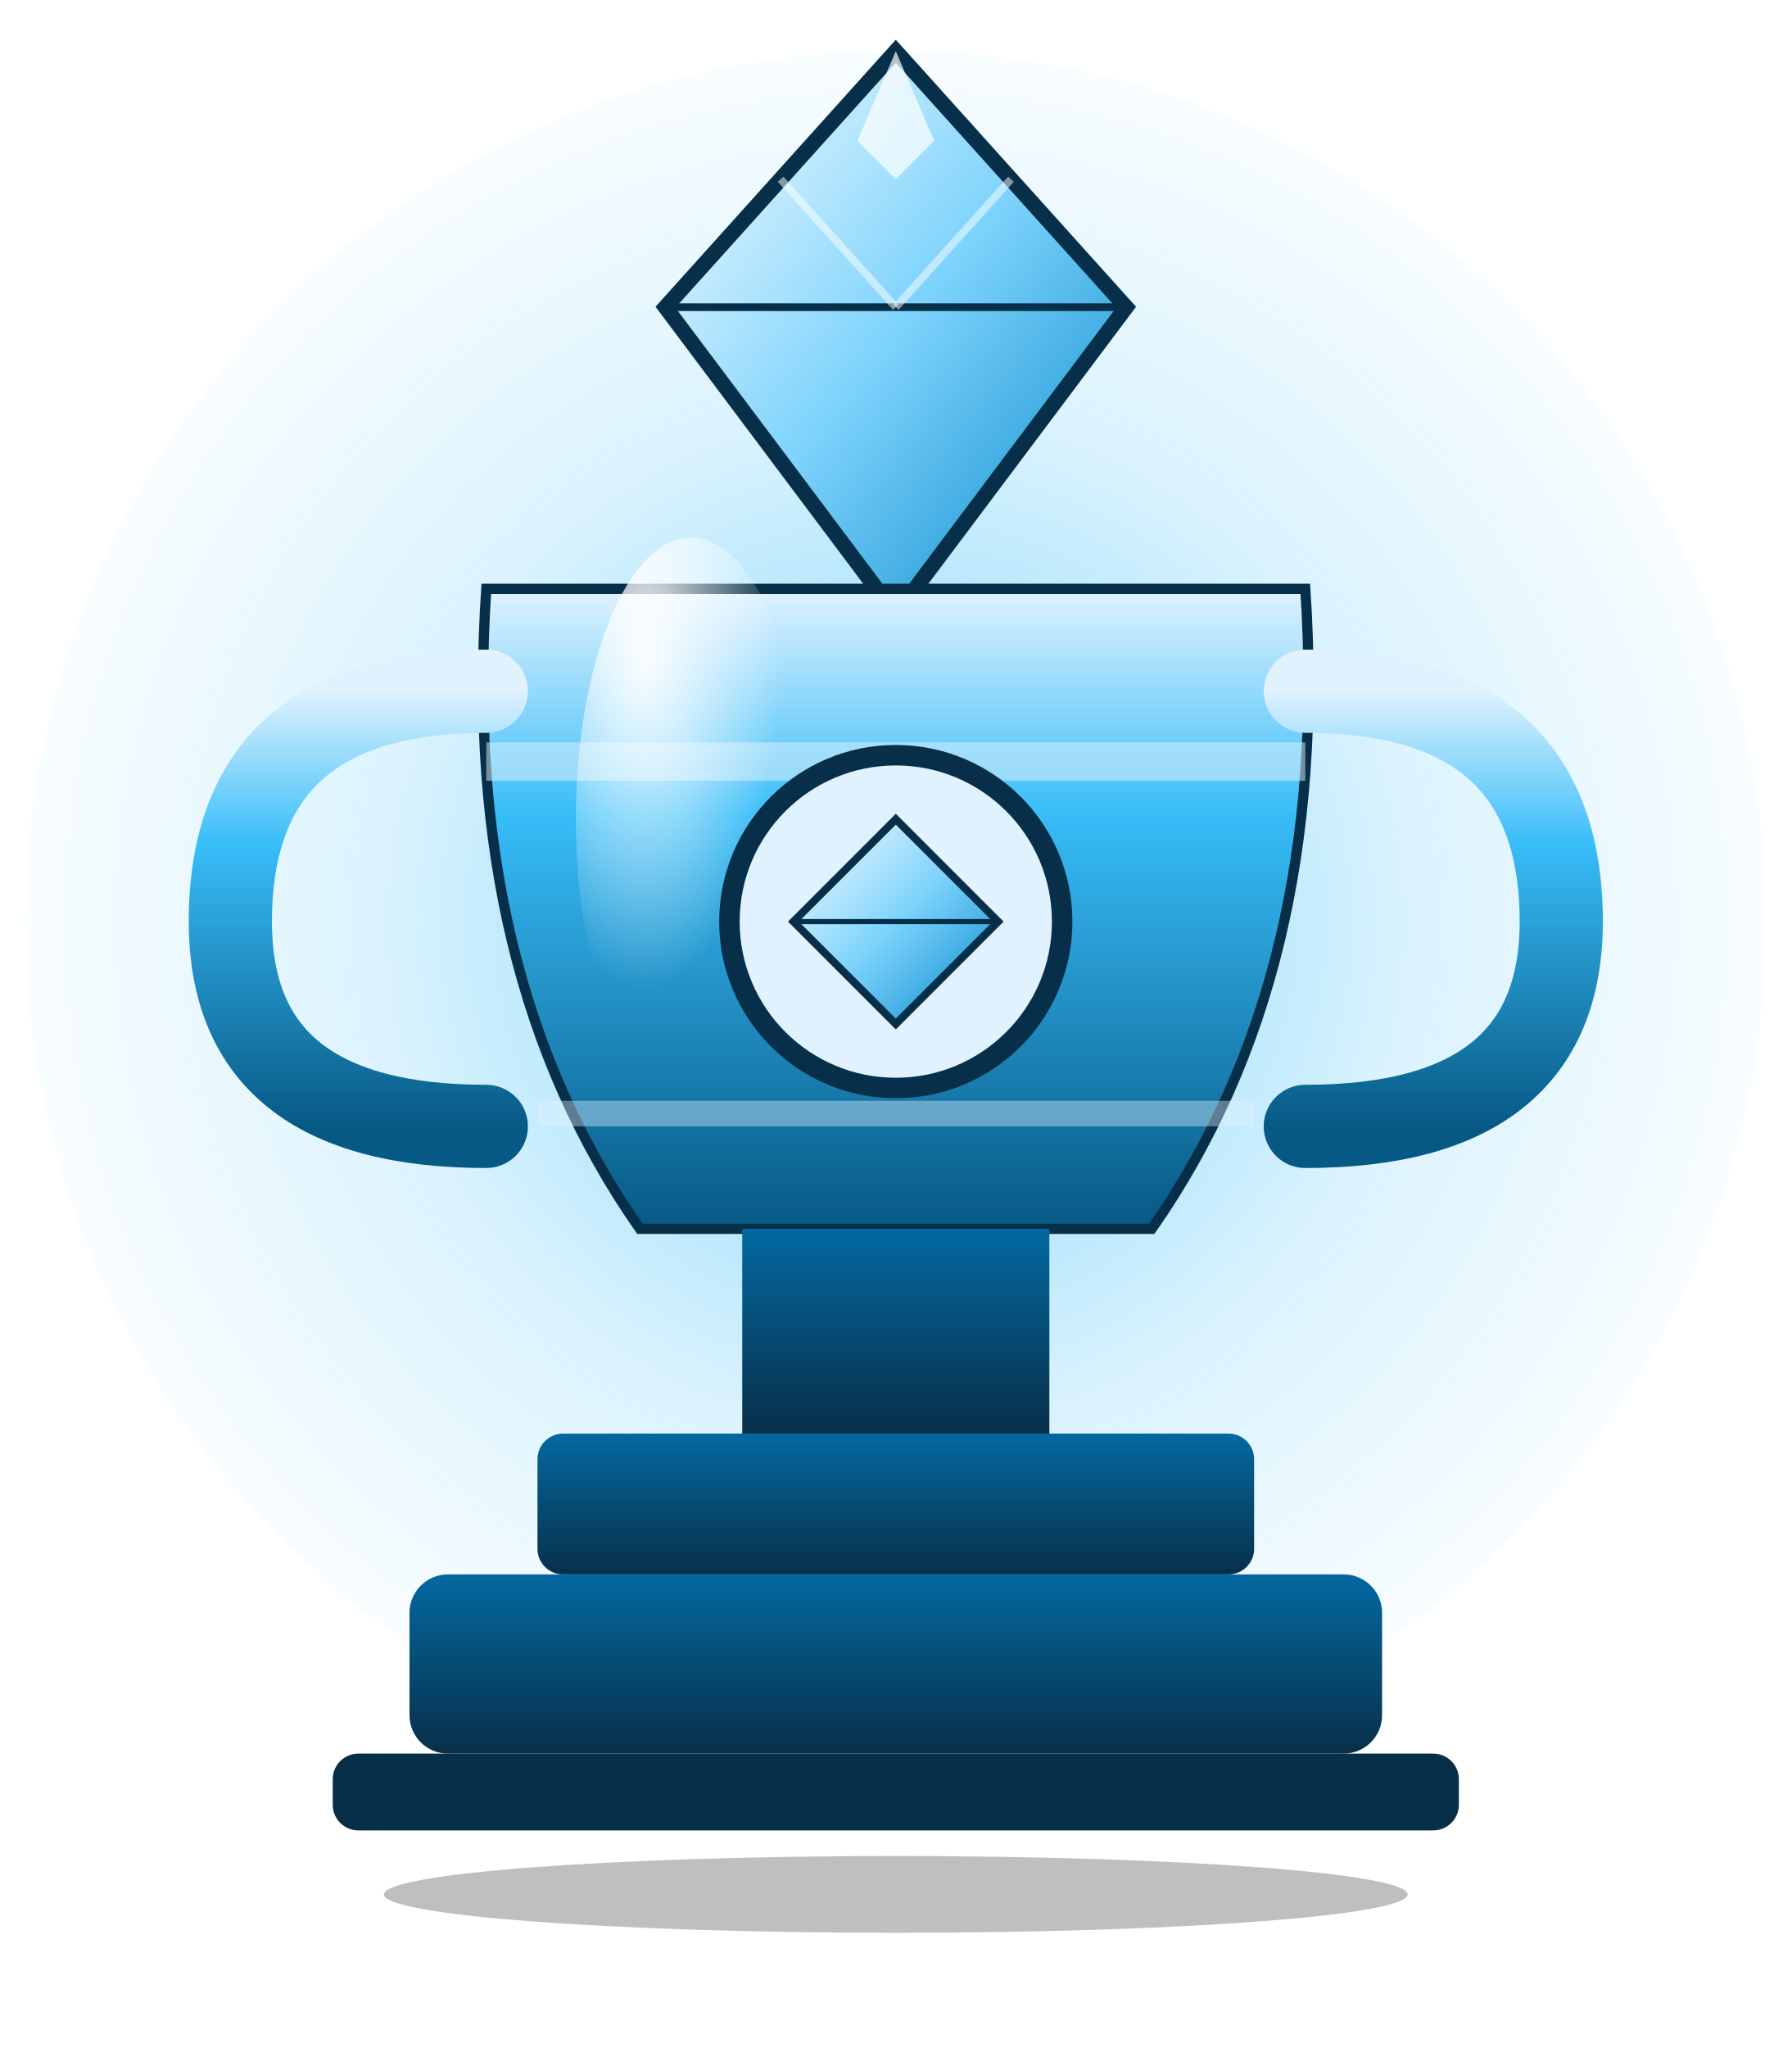
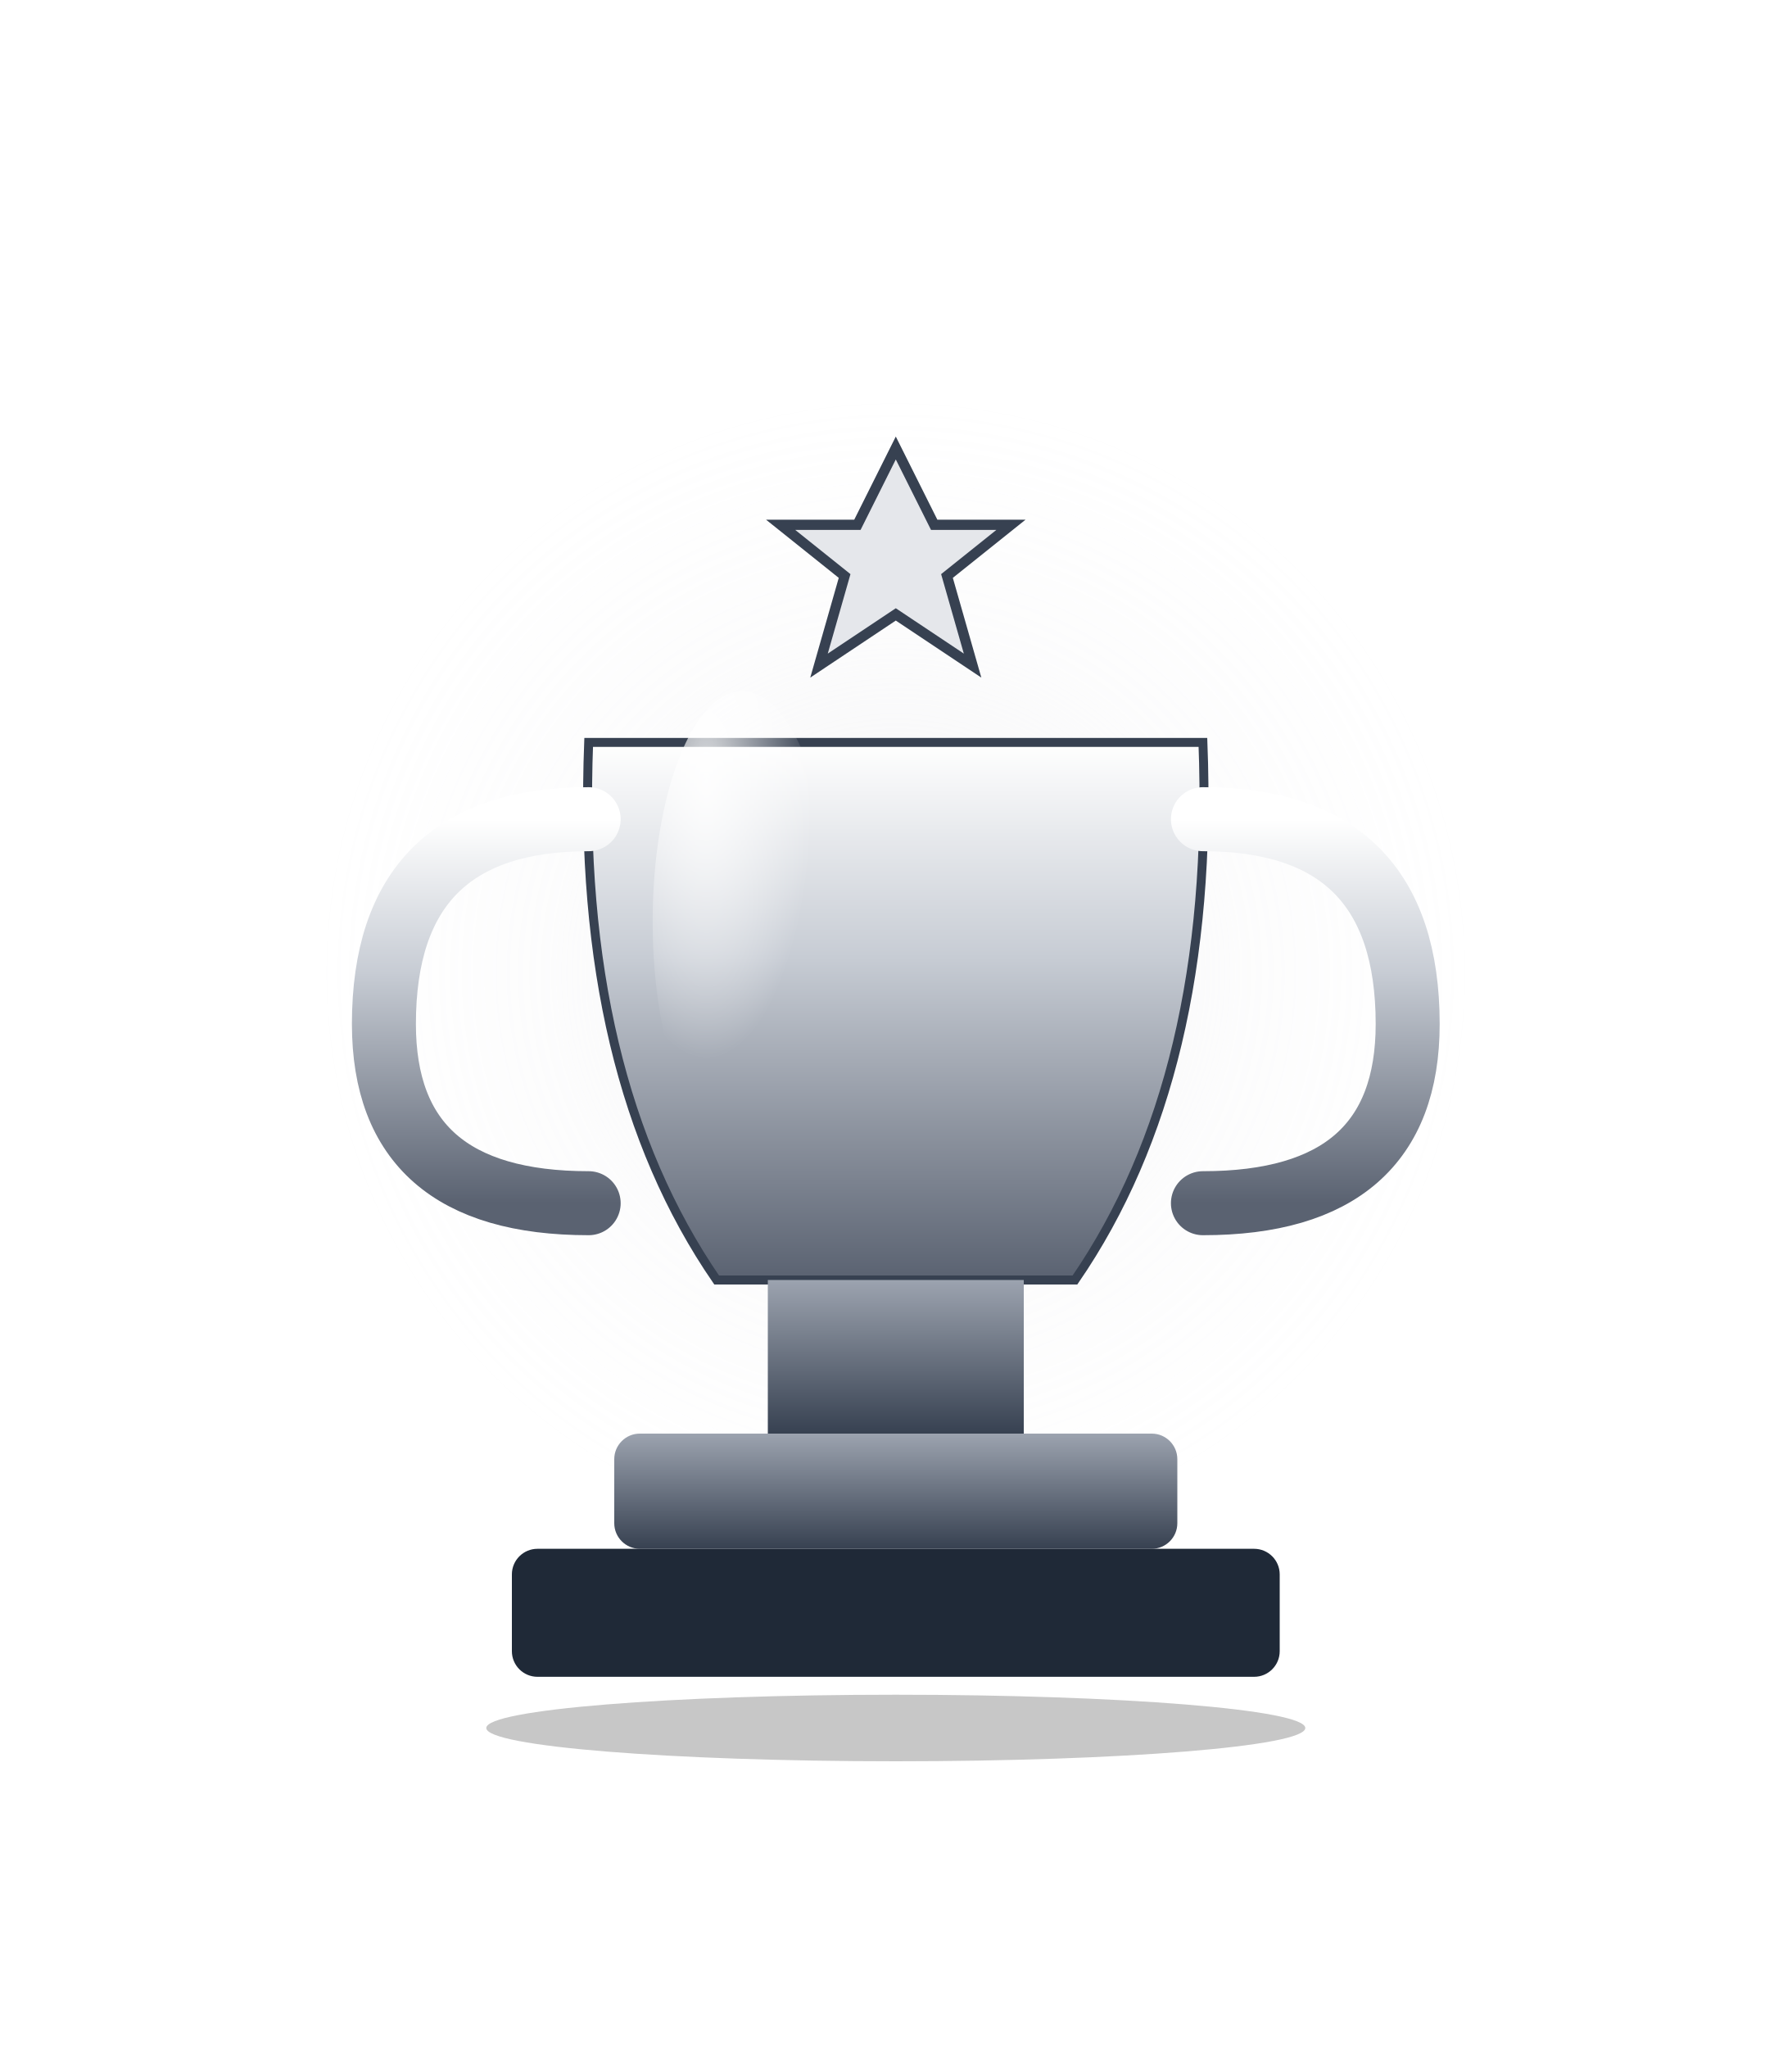
<svg xmlns="http://www.w3.org/2000/svg" viewBox="0 0 140 160">
  <defs>
-     <radialGradient id="fs-halo" cx="0.5" cy="0.5" r="0.55">
-       <stop offset="0%" stop-color="rgba(56,189,248,0.65)" />
-       <stop offset="55%" stop-color="rgba(56,189,248,0.18)" />
-       <stop offset="100%" stop-color="rgba(56,189,248,0)" />
+     <radialGradient id="t2-halo" cx="0.5" cy="0.5" r="0.45">
+       <stop offset="0%" stop-color="rgba(220,220,225,0.35)" />
+       <stop offset="60%" stop-color="rgba(220,220,225,0.08)" />
+       <stop offset="100%" stop-color="rgba(220,220,225,0)" />
    </radialGradient>
-     <linearGradient id="fs-cup" x1="0" y1="0" x2="0" y2="1">
-       <stop offset="0%" stop-color="#E0F2FE" />
-       <stop offset="35%" stop-color="#38BDF8" />
-       <stop offset="100%" stop-color="#075985" />
+     <linearGradient id="t2-cup" x1="0" y1="0" x2="0" y2="1">
+       <stop offset="0%" stop-color="#FFFFFF" />
+       <stop offset="40%" stop-color="#C7CCD4" />
+       <stop offset="100%" stop-color="#5A6271" />
    </linearGradient>
-     <linearGradient id="fs-base" x1="0" y1="0" x2="0" y2="1">
-       <stop offset="0%" stop-color="#0369A1" />
-       <stop offset="100%" stop-color="#082F49" />
+     <linearGradient id="t2-base" x1="0" y1="0" x2="0" y2="1">
+       <stop offset="0%" stop-color="#9CA3AF" />
+       <stop offset="100%" stop-color="#374151" />
    </linearGradient>
-     <radialGradient id="fs-shine" cx="0.3" cy="0.2" r="0.6">
-       <stop offset="0%" stop-color="rgba(255,255,255,0.95)" />
+     <radialGradient id="t2-shine" cx="0.3" cy="0.2" r="0.6">
+       <stop offset="0%" stop-color="rgba(255,255,255,0.85)" />
      <stop offset="100%" stop-color="rgba(255,255,255,0)" />
    </radialGradient>
-     <linearGradient id="fs-diamond" x1="0" y1="0" x2="1" y2="1">
-       <stop offset="0%" stop-color="#FFFFFF" />
-       <stop offset="50%" stop-color="#7DD3FC" />
-       <stop offset="100%" stop-color="#0284C7" />
-     </linearGradient>
  </defs>
-   <circle cx="70" cy="72" r="68" fill="url(#fs-halo)" />
-   <g transform="translate(70, 26)">
-     <polygon points="0,-22 18,-2 0,22 -18,-2" fill="url(#fs-diamond)" stroke="#082F49" stroke-width="1.2" />
-     <line x1="-18" y1="-2" x2="18" y2="-2" stroke="#082F49" stroke-width="0.6" />
-     <line x1="-9" y1="-12" x2="0" y2="-2" stroke="rgba(255,255,255,0.5)" stroke-width="0.6" />
-     <line x1="9" y1="-12" x2="0" y2="-2" stroke="rgba(255,255,255,0.5)" stroke-width="0.6" />
-     <polygon points="-3,-15 0,-22 3,-15 0,-12" fill="rgba(255,255,255,0.7)" />
+   <circle cx="70" cy="76" r="50" fill="url(#t2-halo)" />
+   <g transform="translate(70, 44)">
+     <polygon points="0,-9 3,-3 9,-3 4,1 6,8 0,4 -6,8 -4,1 -9,-3 -3,-3" fill="#E5E7EB" stroke="#374151" stroke-width="0.8" />
  </g>
-   <path d="M38,46 L102,46 Q104,76 90,96 L50,96 Q36,76 38,46 Z" fill="url(#fs-cup)" stroke="#082F49" stroke-width="0.8" />
-   <rect x="38" y="58" width="64" height="3" fill="#E0F2FE" opacity="0.5" />
-   <rect x="42" y="86" width="56" height="2" fill="#E0F2FE" opacity="0.4" />
-   <path d="M38,54 Q18,54 18,72 Q18,88 38,88" stroke="url(#fs-cup)" stroke-width="6.5" fill="none" stroke-linecap="round" />
-   <path d="M102,54 Q122,54 122,72 Q122,88 102,88" stroke="url(#fs-cup)" stroke-width="6.5" fill="none" stroke-linecap="round" />
-   <ellipse cx="54" cy="64" rx="9" ry="22" fill="url(#fs-shine)" />
-   <circle cx="70" cy="72" r="13" fill="#E0F2FE" stroke="#082F49" stroke-width="1.6" />
-   <polygon points="70,64 78,72 70,80 62,72" fill="url(#fs-diamond)" stroke="#082F49" stroke-width="0.6" />
-   <line x1="62" y1="72" x2="78" y2="72" stroke="#082F49" stroke-width="0.4" />
-   <rect x="58" y="96" width="24" height="16" fill="url(#fs-base)" />
-   <rect x="42" y="112" width="56" height="11" rx="2" fill="url(#fs-base)" />
-   <rect x="32" y="123" width="76" height="14" rx="3" fill="url(#fs-base)" />
-   <rect x="26" y="137" width="88" height="6" rx="2" fill="#082F49" />
-   <ellipse cx="70" cy="148" rx="40" ry="3" fill="rgba(0,0,0,0.25)" />
+   <path d="M46,58 L94,58 Q95,84 84,100 L56,100 Q45,84 46,58 Z" fill="url(#t2-cup)" stroke="#374151" stroke-width="0.7" />
+   <path d="M46,64 Q30,64 30,80 Q30,94 46,94" stroke="url(#t2-cup)" stroke-width="5" fill="none" stroke-linecap="round" />
+   <path d="M94,64 Q110,64 110,80 Q110,94 94,94" stroke="url(#t2-cup)" stroke-width="5" fill="none" stroke-linecap="round" />
+   <ellipse cx="58" cy="72" rx="7" ry="18" fill="url(#t2-shine)" />
+   <rect x="60" y="100" width="20" height="12" fill="url(#t2-base)" />
+   <rect x="48" y="112" width="44" height="9" rx="2" fill="url(#t2-base)" />
+   <rect x="40" y="121" width="60" height="10" rx="2" fill="#1F2937" />
+   <ellipse cx="70" cy="135" rx="32" ry="2.6" fill="rgba(0,0,0,0.22)" />
</svg>
